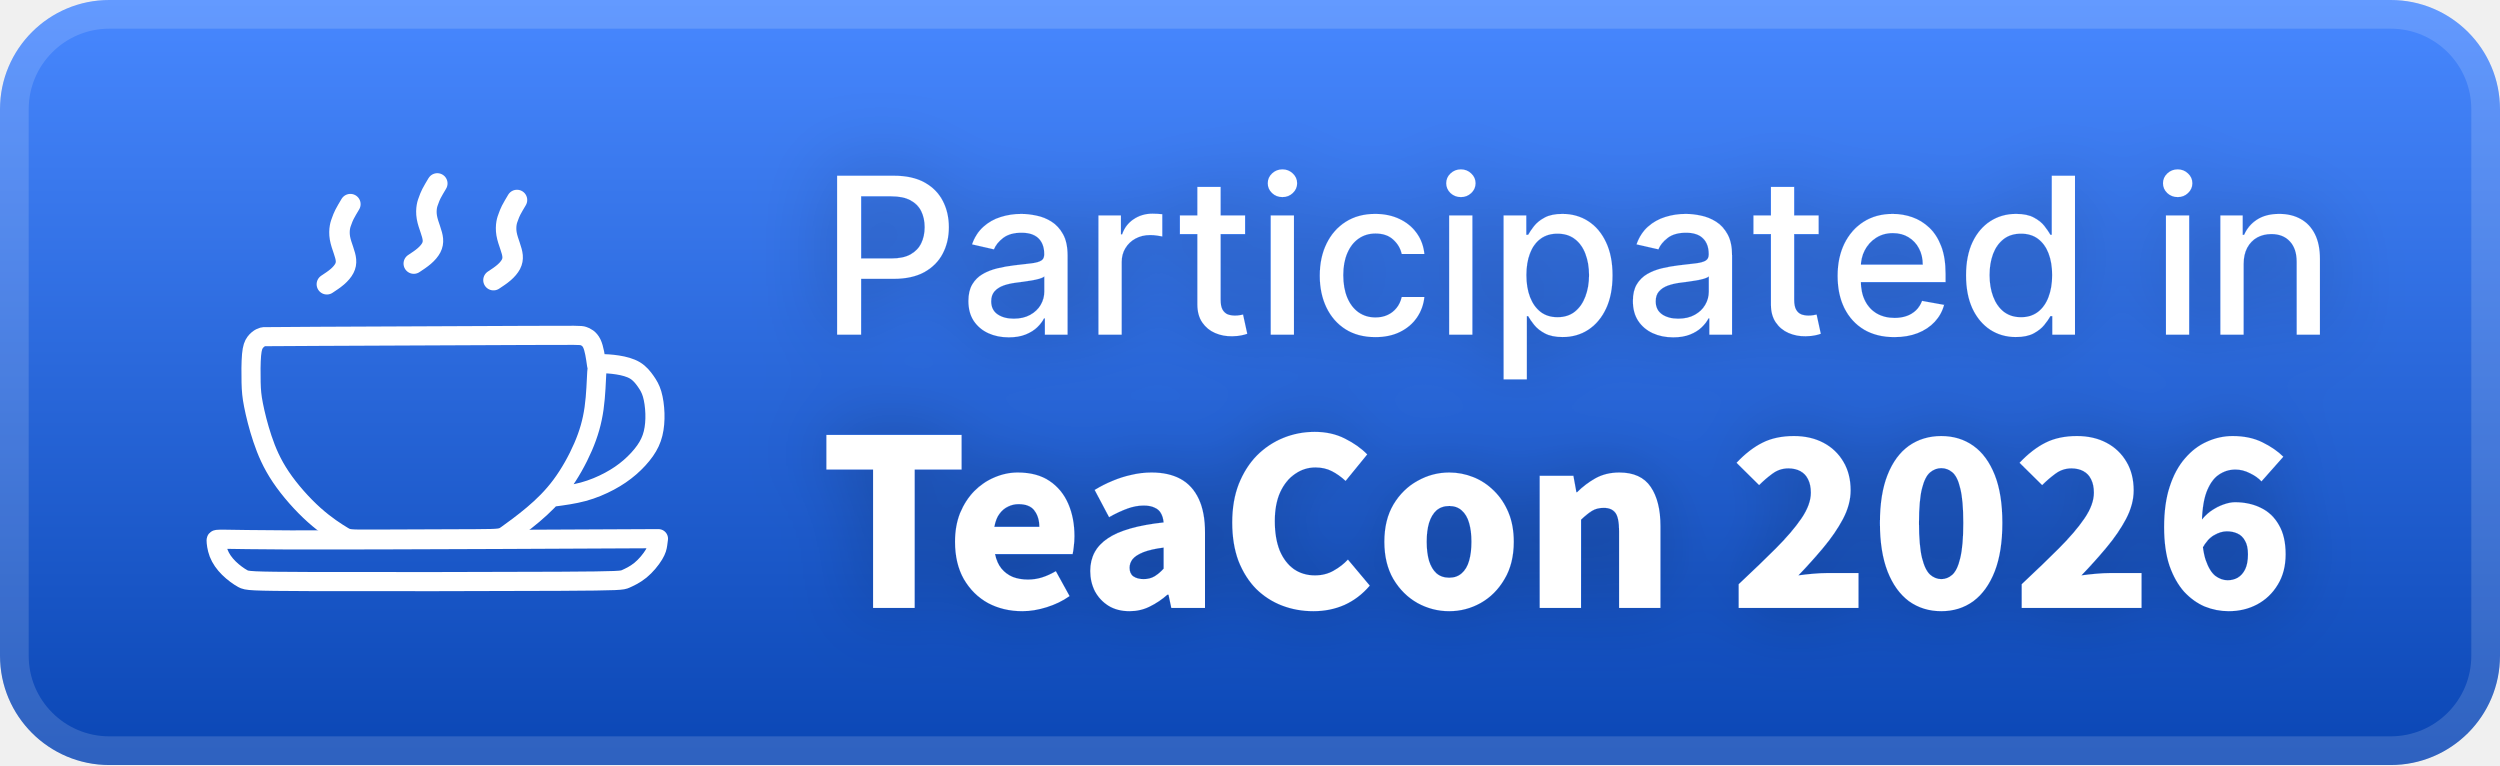
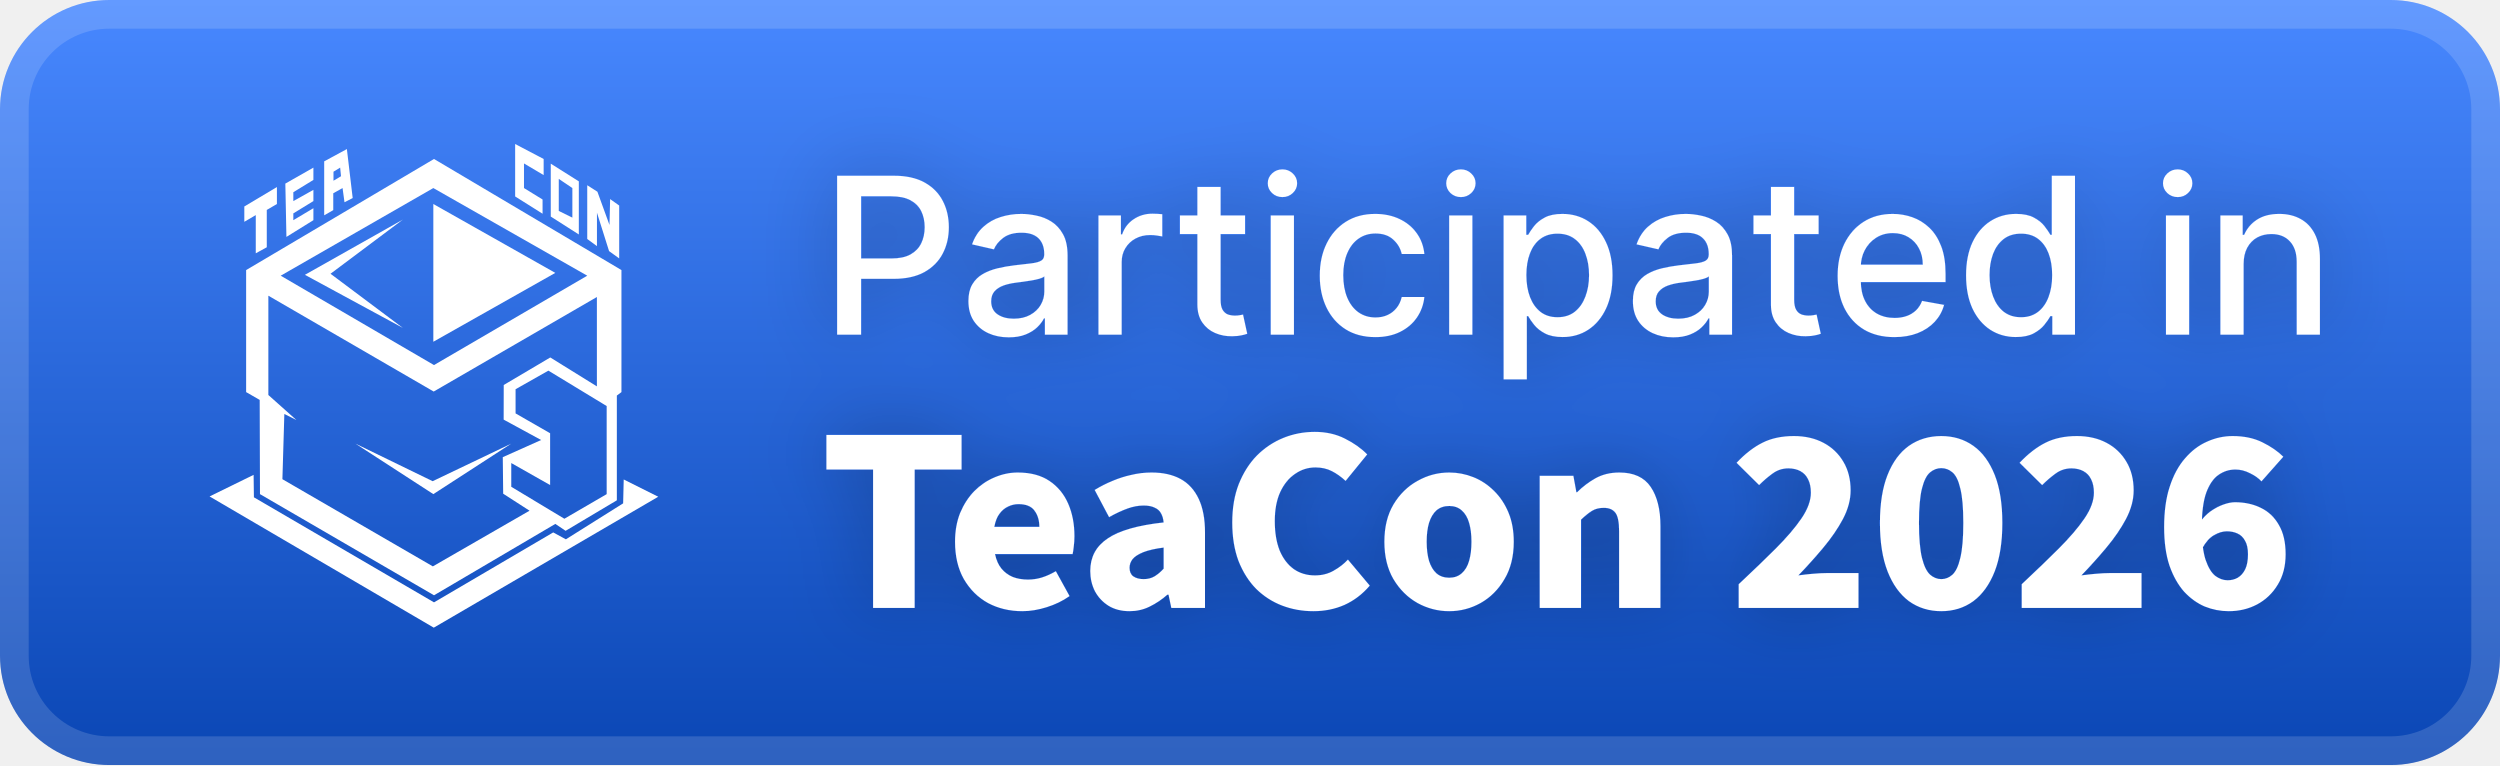
<svg xmlns="http://www.w3.org/2000/svg" width="183" height="56" viewBox="0 0 183 56" fill="none">
  <rect width="183" height="56" rx="8" fill="url(#paint0_linear_18_738)" />
  <rect x="1.05" y="1.05" width="180.9" height="53.9" rx="6.95" stroke="white" stroke-opacity="0.15" stroke-width="2.1" />
-   <path d="M23.927 20.808C24.199 20.629 24.47 20.45 24.696 20.256C24.921 20.061 25.101 19.851 25.206 19.647C25.311 19.444 25.343 19.247 25.325 19.036C25.307 18.825 25.238 18.599 25.145 18.323C25.052 18.048 24.935 17.724 24.883 17.421C24.832 17.118 24.846 16.838 24.882 16.63C24.918 16.422 24.975 16.286 25.024 16.154C25.074 16.021 25.116 15.892 25.219 15.69C25.321 15.489 25.484 15.216 25.647 14.943" stroke="white" stroke-width="1.5" stroke-linecap="round" />
-   <path d="M36.123 20.506C36.394 20.327 36.666 20.148 36.892 19.953C37.117 19.759 37.296 19.548 37.402 19.345C37.507 19.142 37.539 18.945 37.521 18.734C37.502 18.523 37.434 18.297 37.341 18.021C37.248 17.746 37.131 17.421 37.079 17.119C37.028 16.816 37.042 16.535 37.078 16.328C37.114 16.119 37.17 15.984 37.22 15.852C37.27 15.719 37.312 15.59 37.414 15.388C37.517 15.187 37.68 14.914 37.843 14.64" stroke="white" stroke-width="1.5" stroke-linecap="round" />
-   <path d="M30.289 19.294C30.561 19.115 30.833 18.936 31.058 18.741C31.284 18.547 31.463 18.336 31.569 18.133C31.674 17.93 31.706 17.733 31.688 17.522C31.669 17.311 31.601 17.085 31.508 16.809C31.415 16.534 31.297 16.209 31.246 15.906C31.194 15.604 31.209 15.323 31.244 15.115C31.28 14.907 31.337 14.772 31.387 14.639C31.436 14.507 31.479 14.377 31.581 14.176C31.684 13.975 31.847 13.701 32.01 13.428" stroke="white" stroke-width="1.5" stroke-linecap="round" />
-   <path d="M47.873 39.432C47.547 39.434 26.665 39.544 21.262 39.523C15.859 39.502 15.821 39.402 15.821 39.554C15.821 39.706 15.859 40.11 16.008 40.497C16.157 40.884 16.418 41.255 16.752 41.585C17.086 41.915 17.48 42.195 17.773 42.356C18.066 42.517 18.25 42.555 22.832 42.57C27.413 42.584 36.391 42.574 40.924 42.55C45.456 42.527 45.543 42.489 45.798 42.375C46.053 42.261 46.475 42.071 46.877 41.743C47.278 41.416 47.657 40.95 47.869 40.594C48.08 40.238 48.111 40.063 48.146 39.836C48.181 39.609 48.189 39.535 48.199 39.431C48.199 39.431 48.199 39.431 47.873 39.432Z" stroke="white" stroke-width="1.4" stroke-linecap="round" stroke-linejoin="round" />
-   <path d="M43.672 26.733C43.586 26.12 43.498 25.507 43.321 25.141C43.143 24.774 42.874 24.656 42.692 24.596C42.511 24.537 42.416 24.536 38.571 24.553C34.725 24.569 27.128 24.603 23.3 24.62C19.471 24.637 19.412 24.639 19.341 24.645C19.27 24.652 19.187 24.663 19.07 24.725C18.953 24.786 18.803 24.897 18.68 25.063C18.556 25.229 18.463 25.443 18.414 25.978C18.366 26.513 18.364 27.365 18.38 27.987C18.396 28.609 18.429 29 18.557 29.651C18.685 30.302 18.906 31.211 19.211 32.121C19.515 33.031 19.903 33.941 20.558 34.914C21.213 35.888 22.134 36.926 22.995 37.696C23.855 38.466 24.654 38.968 25.07 39.219C25.485 39.47 25.517 39.47 27.384 39.464C29.252 39.458 32.956 39.447 34.824 39.435C36.692 39.423 36.723 39.411 37.125 39.125C37.526 38.84 38.297 38.281 39.027 37.665C39.756 37.049 40.445 36.377 41.074 35.53C41.703 34.684 42.272 33.663 42.685 32.706C43.097 31.749 43.348 30.87 43.486 29.89C43.625 28.909 43.649 27.817 43.684 27.251C43.72 26.685 43.767 26.637 44.025 26.627C44.282 26.616 44.749 26.643 45.212 26.715C45.675 26.788 46.133 26.907 46.482 27.116C46.83 27.326 47.067 27.627 47.265 27.909C47.462 28.191 47.62 28.454 47.735 28.843C47.85 29.233 47.923 29.747 47.94 30.259C47.957 30.771 47.917 31.28 47.806 31.733C47.694 32.186 47.509 32.583 47.221 32.995C46.933 33.406 46.541 33.831 46.105 34.208C45.669 34.586 45.188 34.916 44.62 35.221C44.052 35.526 43.397 35.806 42.695 35.996C41.993 36.186 41.244 36.287 40.494 36.387" stroke="white" stroke-width="1.4" stroke-linecap="round" />
+   <path d="M37.709 10.542V14.381L39.716 15.645V14.603L38.356 13.766V11.964L39.795 12.817V11.637L37.709 10.542Z" fill="white" />
+   <path d="M40.316 11.98V15.852L42.37 17.163V13.275L40.316 11.98ZM41.897 15.93L40.902 15.441V13.094L41.897 13.766V15.93Z" fill="white" />
+   <path d="M42.986 13.559V17.494L43.697 18.016V15.567L44.583 18.38L45.325 18.917V15.045L44.661 14.572L44.614 16.467L43.73 14.034L42.986 13.559Z" fill="white" />
+   <path d="M17.884 15.114L20.27 13.692V14.934L19.528 15.367V18.1L18.722 18.542V15.745L17.884 16.236V15.114Z" fill="white" />
+   <path d="M20.887 13.439L22.941 12.27V13.17L21.472 14.07V14.719L22.941 13.897V14.719L21.472 15.619V16.117L22.941 15.241V16.117L20.966 17.342L20.887 13.439Z" fill="white" />
+   <path d="M25.391 10.911L23.731 11.811V15.761L24.395 15.381V14.148L25.075 13.764L25.217 14.805L25.817 14.497L25.391 10.909V10.911ZM24.411 13.233V12.569L24.9 12.269L24.962 12.9L24.409 13.231L24.411 13.233Z" fill="white" />
+   <path d="M26.017 32.473L31.72 36.17L37.425 32.473L31.669 35.223L26.017 32.473Z" fill="white" />
+   <path d="M22.319 20.117L29.492 24.005L24.194 20.039L29.492 16.072L22.319 20.117Z" fill="white" />
+   <path d="M31.72 14.934V25.016L40.648 19.975L31.72 14.934Z" fill="white" />
+   <path d="M31.769 11.637L18.017 19.769V28.702L19.009 29.273L19.03 36.17L31.77 43.575L40.65 38.35L41.403 38.856L45.153 36.623V28.955L45.49 28.702V19.769L31.769 11.637ZM31.72 13.766L42.986 20.181L31.767 26.723L20.548 20.181L31.719 13.766H31.72ZM31.684 41.459L20.672 35.077L20.814 30.305L21.698 30.747L19.644 28.914V21.645L31.747 28.661L43.692 21.741V28.283L40.28 26.166L36.873 28.181L36.867 30.716L39.611 32.209L36.803 33.464L36.833 36.139L38.762 37.383L31.684 41.459ZM44.409 36.17L41.312 37.972L37.425 35.633V33.895L40.269 35.506V31.714L37.74 30.261V28.491L40.142 27.131L44.408 29.722V36.169L44.409 36.17Z" fill="white" />
+   <path d="M18.564 34.759L15.341 36.339L31.753 45.945L48.184 36.361L45.656 35.097L45.614 36.845L41.422 39.478L40.495 38.973L31.769 44.092L18.586 36.403L18.564 34.759Z" fill="white" />
  <g filter="url(#filter0_d_18_738)">
    <path d="M61.278 24.5V12.864H65.426C66.331 12.864 67.081 13.028 67.676 13.358C68.271 13.688 68.716 14.138 69.011 14.71C69.307 15.278 69.454 15.919 69.454 16.631C69.454 17.347 69.305 17.991 69.006 18.562C68.71 19.131 68.263 19.581 67.665 19.915C67.07 20.244 66.322 20.409 65.421 20.409H62.568V18.921H65.261C65.833 18.921 66.297 18.822 66.653 18.625C67.01 18.424 67.271 18.151 67.438 17.807C67.604 17.462 67.688 17.07 67.688 16.631C67.688 16.191 67.604 15.801 67.438 15.46C67.271 15.119 67.008 14.852 66.648 14.659C66.292 14.466 65.822 14.369 65.239 14.369H63.034V24.5H61.278ZM73.838 24.693C73.285 24.693 72.785 24.591 72.338 24.386C71.891 24.178 71.537 23.877 71.276 23.483C71.018 23.089 70.889 22.606 70.889 22.034C70.889 21.542 70.984 21.136 71.173 20.818C71.363 20.5 71.618 20.248 71.94 20.062C72.262 19.877 72.622 19.737 73.02 19.642C73.418 19.547 73.823 19.475 74.236 19.426C74.758 19.366 75.183 19.316 75.508 19.278C75.834 19.237 76.071 19.171 76.219 19.079C76.367 18.989 76.44 18.841 76.44 18.636V18.597C76.44 18.1 76.3 17.716 76.02 17.443C75.743 17.171 75.331 17.034 74.781 17.034C74.209 17.034 73.758 17.161 73.429 17.415C73.103 17.665 72.878 17.943 72.753 18.25L71.156 17.886C71.346 17.356 71.622 16.928 71.986 16.602C72.353 16.273 72.776 16.034 73.253 15.886C73.73 15.735 74.232 15.659 74.758 15.659C75.107 15.659 75.476 15.701 75.867 15.784C76.26 15.864 76.628 16.011 76.969 16.227C77.313 16.443 77.596 16.752 77.815 17.153C78.035 17.551 78.145 18.068 78.145 18.704V24.5H76.486V23.307H76.418C76.308 23.526 76.143 23.742 75.923 23.954C75.704 24.167 75.421 24.343 75.077 24.483C74.732 24.623 74.319 24.693 73.838 24.693ZM74.207 23.329C74.677 23.329 75.079 23.237 75.412 23.051C75.749 22.866 76.005 22.623 76.179 22.324C76.357 22.021 76.446 21.697 76.446 21.352V20.227C76.385 20.288 76.268 20.345 76.094 20.398C75.923 20.447 75.728 20.491 75.508 20.528C75.289 20.562 75.075 20.595 74.867 20.625C74.658 20.651 74.484 20.674 74.344 20.693C74.014 20.735 73.713 20.805 73.44 20.903C73.171 21.002 72.956 21.144 72.793 21.329C72.633 21.511 72.554 21.754 72.554 22.057C72.554 22.477 72.709 22.796 73.02 23.011C73.331 23.224 73.726 23.329 74.207 23.329ZM80.408 24.5V15.773H82.05V17.159H82.141C82.3 16.689 82.58 16.32 82.981 16.051C83.387 15.778 83.845 15.642 84.356 15.642C84.463 15.642 84.588 15.646 84.731 15.653C84.879 15.661 84.995 15.671 85.078 15.682V17.307C85.01 17.288 84.889 17.267 84.715 17.244C84.54 17.218 84.366 17.204 84.192 17.204C83.79 17.204 83.432 17.29 83.118 17.46C82.807 17.627 82.561 17.86 82.379 18.159C82.197 18.454 82.106 18.792 82.106 19.171V24.5H80.408ZM91.138 15.773V17.136H86.371V15.773H91.138ZM87.649 13.682H89.348V21.938C89.348 22.267 89.397 22.515 89.496 22.682C89.594 22.845 89.721 22.956 89.876 23.017C90.035 23.074 90.208 23.102 90.394 23.102C90.53 23.102 90.649 23.093 90.751 23.074C90.854 23.055 90.933 23.04 90.99 23.028L91.297 24.432C91.198 24.47 91.058 24.508 90.876 24.546C90.695 24.587 90.467 24.61 90.195 24.614C89.748 24.621 89.331 24.542 88.945 24.375C88.558 24.208 88.246 23.951 88.007 23.602C87.769 23.254 87.649 22.816 87.649 22.29V13.682ZM93.017 24.5V15.773H94.716V24.5H93.017ZM93.875 14.426C93.579 14.426 93.326 14.328 93.114 14.131C92.905 13.93 92.801 13.691 92.801 13.415C92.801 13.134 92.905 12.896 93.114 12.699C93.326 12.498 93.579 12.398 93.875 12.398C94.17 12.398 94.422 12.498 94.631 12.699C94.843 12.896 94.949 13.134 94.949 13.415C94.949 13.691 94.843 13.93 94.631 14.131C94.422 14.328 94.17 14.426 93.875 14.426ZM100.678 24.676C99.833 24.676 99.106 24.485 98.496 24.102C97.89 23.716 97.424 23.184 97.098 22.506C96.772 21.828 96.609 21.051 96.609 20.176C96.609 19.29 96.776 18.508 97.109 17.829C97.443 17.148 97.912 16.616 98.519 16.233C99.124 15.85 99.838 15.659 100.66 15.659C101.323 15.659 101.914 15.782 102.433 16.028C102.952 16.271 103.371 16.612 103.689 17.051C104.011 17.491 104.202 18.004 104.263 18.591H102.609C102.518 18.182 102.31 17.829 101.984 17.534C101.662 17.239 101.231 17.091 100.689 17.091C100.215 17.091 99.801 17.216 99.445 17.466C99.092 17.712 98.818 18.064 98.621 18.523C98.424 18.977 98.325 19.515 98.325 20.136C98.325 20.773 98.422 21.322 98.615 21.784C98.808 22.246 99.081 22.604 99.433 22.858C99.789 23.112 100.208 23.239 100.689 23.239C101.011 23.239 101.303 23.18 101.564 23.062C101.829 22.941 102.051 22.769 102.229 22.546C102.41 22.322 102.537 22.053 102.609 21.739H104.263C104.202 22.303 104.018 22.807 103.712 23.25C103.405 23.693 102.994 24.042 102.479 24.296C101.967 24.549 101.367 24.676 100.678 24.676ZM106.08 24.5V15.773H107.778V24.5H106.08ZM106.937 14.426C106.642 14.426 106.388 14.328 106.176 14.131C105.968 13.93 105.864 13.691 105.864 13.415C105.864 13.134 105.968 12.896 106.176 12.699C106.388 12.498 106.642 12.398 106.937 12.398C107.233 12.398 107.485 12.498 107.693 12.699C107.905 12.896 108.011 13.134 108.011 13.415C108.011 13.691 107.905 13.93 107.693 14.131C107.485 14.328 107.233 14.426 106.937 14.426ZM110.064 27.773V15.773H111.723V17.188H111.865C111.964 17.006 112.106 16.796 112.291 16.557C112.477 16.318 112.734 16.11 113.064 15.932C113.393 15.75 113.829 15.659 114.371 15.659C115.075 15.659 115.704 15.837 116.257 16.193C116.81 16.549 117.244 17.062 117.558 17.733C117.876 18.403 118.035 19.21 118.035 20.153C118.035 21.097 117.878 21.905 117.564 22.579C117.25 23.25 116.818 23.767 116.268 24.131C115.719 24.491 115.092 24.671 114.388 24.671C113.857 24.671 113.424 24.581 113.087 24.403C112.753 24.225 112.492 24.017 112.303 23.778C112.113 23.54 111.967 23.328 111.865 23.142H111.763V27.773H110.064ZM111.729 20.136C111.729 20.75 111.818 21.288 111.996 21.75C112.174 22.212 112.431 22.574 112.768 22.835C113.106 23.093 113.518 23.222 114.007 23.222C114.515 23.222 114.939 23.087 115.28 22.818C115.621 22.546 115.878 22.176 116.053 21.71C116.231 21.244 116.32 20.72 116.32 20.136C116.32 19.561 116.232 19.044 116.058 18.585C115.888 18.127 115.63 17.765 115.285 17.5C114.945 17.235 114.518 17.102 114.007 17.102C113.515 17.102 113.098 17.229 112.757 17.483C112.42 17.737 112.164 18.091 111.99 18.546C111.816 19 111.729 19.53 111.729 20.136ZM122.479 24.693C121.926 24.693 121.426 24.591 120.979 24.386C120.532 24.178 120.178 23.877 119.916 23.483C119.659 23.089 119.53 22.606 119.53 22.034C119.53 21.542 119.625 21.136 119.814 20.818C120.003 20.5 120.259 20.248 120.581 20.062C120.903 19.877 121.263 19.737 121.66 19.642C122.058 19.547 122.464 19.475 122.876 19.426C123.399 19.366 123.823 19.316 124.149 19.278C124.475 19.237 124.712 19.171 124.859 19.079C125.007 18.989 125.081 18.841 125.081 18.636V18.597C125.081 18.1 124.941 17.716 124.66 17.443C124.384 17.171 123.971 17.034 123.422 17.034C122.85 17.034 122.399 17.161 122.07 17.415C121.744 17.665 121.518 17.943 121.393 18.25L119.797 17.886C119.986 17.356 120.263 16.928 120.626 16.602C120.994 16.273 121.416 16.034 121.893 15.886C122.371 15.735 122.873 15.659 123.399 15.659C123.748 15.659 124.117 15.701 124.507 15.784C124.901 15.864 125.268 16.011 125.609 16.227C125.954 16.443 126.236 16.752 126.456 17.153C126.676 17.551 126.785 18.068 126.785 18.704V24.5H125.126V23.307H125.058C124.948 23.526 124.784 23.742 124.564 23.954C124.344 24.167 124.062 24.343 123.717 24.483C123.373 24.623 122.96 24.693 122.479 24.693ZM122.848 23.329C123.318 23.329 123.719 23.237 124.053 23.051C124.39 22.866 124.645 22.623 124.82 22.324C124.998 22.021 125.087 21.697 125.087 21.352V20.227C125.026 20.288 124.909 20.345 124.734 20.398C124.564 20.447 124.369 20.491 124.149 20.528C123.929 20.562 123.715 20.595 123.507 20.625C123.299 20.651 123.125 20.674 122.984 20.693C122.655 20.735 122.354 20.805 122.081 20.903C121.812 21.002 121.596 21.144 121.433 21.329C121.274 21.511 121.195 21.754 121.195 22.057C121.195 22.477 121.35 22.796 121.66 23.011C121.971 23.224 122.367 23.329 122.848 23.329ZM133.122 15.773V17.136H128.355V15.773H133.122ZM129.634 13.682H131.332V21.938C131.332 22.267 131.382 22.515 131.48 22.682C131.579 22.845 131.705 22.956 131.861 23.017C132.02 23.074 132.192 23.102 132.378 23.102C132.514 23.102 132.634 23.093 132.736 23.074C132.838 23.055 132.918 23.04 132.974 23.028L133.281 24.432C133.183 24.47 133.043 24.508 132.861 24.546C132.679 24.587 132.452 24.61 132.179 24.614C131.732 24.621 131.315 24.542 130.929 24.375C130.543 24.208 130.23 23.951 129.991 23.602C129.753 23.254 129.634 22.816 129.634 22.29V13.682ZM138.669 24.676C137.809 24.676 137.069 24.492 136.447 24.125C135.83 23.754 135.353 23.233 135.016 22.562C134.682 21.888 134.516 21.099 134.516 20.193C134.516 19.299 134.682 18.511 135.016 17.829C135.353 17.148 135.822 16.616 136.425 16.233C137.031 15.85 137.739 15.659 138.55 15.659C139.042 15.659 139.519 15.741 139.982 15.903C140.444 16.066 140.858 16.322 141.226 16.671C141.593 17.019 141.883 17.472 142.095 18.028C142.307 18.581 142.413 19.254 142.413 20.046V20.648H135.476V19.375H140.749C140.749 18.928 140.658 18.532 140.476 18.188C140.294 17.839 140.038 17.564 139.709 17.364C139.383 17.163 139 17.062 138.561 17.062C138.084 17.062 137.667 17.18 137.311 17.415C136.959 17.646 136.686 17.949 136.493 18.324C136.303 18.695 136.209 19.099 136.209 19.534V20.528C136.209 21.112 136.311 21.608 136.516 22.017C136.724 22.426 137.014 22.739 137.385 22.954C137.756 23.167 138.19 23.273 138.686 23.273C139.008 23.273 139.302 23.227 139.567 23.136C139.832 23.042 140.061 22.901 140.254 22.716C140.447 22.53 140.595 22.301 140.697 22.028L142.305 22.318C142.177 22.792 141.946 23.206 141.612 23.562C141.283 23.915 140.868 24.189 140.368 24.386C139.872 24.579 139.305 24.676 138.669 24.676ZM147.565 24.671C146.861 24.671 146.232 24.491 145.679 24.131C145.13 23.767 144.698 23.25 144.383 22.579C144.073 21.905 143.918 21.097 143.918 20.153C143.918 19.21 144.075 18.403 144.389 17.733C144.707 17.062 145.143 16.549 145.696 16.193C146.249 15.837 146.876 15.659 147.577 15.659C148.118 15.659 148.554 15.75 148.883 15.932C149.217 16.11 149.474 16.318 149.656 16.557C149.842 16.796 149.986 17.006 150.088 17.188H150.19V12.864H151.889V24.5H150.23V23.142H150.088C149.986 23.328 149.838 23.54 149.645 23.778C149.455 24.017 149.194 24.225 148.861 24.403C148.527 24.581 148.096 24.671 147.565 24.671ZM147.94 23.222C148.429 23.222 148.842 23.093 149.179 22.835C149.52 22.574 149.777 22.212 149.952 21.75C150.13 21.288 150.219 20.75 150.219 20.136C150.219 19.53 150.132 19 149.957 18.546C149.783 18.091 149.527 17.737 149.19 17.483C148.853 17.229 148.437 17.102 147.94 17.102C147.429 17.102 147.003 17.235 146.662 17.5C146.321 17.765 146.063 18.127 145.889 18.585C145.719 19.044 145.633 19.561 145.633 20.136C145.633 20.72 145.721 21.244 145.895 21.71C146.069 22.176 146.327 22.546 146.668 22.818C147.012 23.087 147.437 23.222 147.94 23.222ZM158.548 24.5V15.773H160.247V24.5H158.548ZM159.406 14.426C159.111 14.426 158.857 14.328 158.645 14.131C158.437 13.93 158.332 13.691 158.332 13.415C158.332 13.134 158.437 12.896 158.645 12.699C158.857 12.498 159.111 12.398 159.406 12.398C159.702 12.398 159.954 12.498 160.162 12.699C160.374 12.896 160.48 13.134 160.48 13.415C160.48 13.691 160.374 13.93 160.162 14.131C159.954 14.328 159.702 14.426 159.406 14.426ZM164.232 19.318V24.5H162.533V15.773H164.163V17.193H164.271C164.472 16.731 164.786 16.36 165.214 16.079C165.646 15.799 166.19 15.659 166.845 15.659C167.44 15.659 167.961 15.784 168.408 16.034C168.855 16.28 169.201 16.648 169.447 17.136C169.694 17.625 169.817 18.229 169.817 18.949V24.5H168.118V19.153C168.118 18.521 167.953 18.026 167.624 17.671C167.294 17.311 166.841 17.131 166.266 17.131C165.872 17.131 165.521 17.216 165.214 17.386C164.911 17.557 164.671 17.807 164.493 18.136C164.319 18.462 164.232 18.856 164.232 19.318Z" fill="white" />
    <path d="M63.91 44.5V34.368H60.493V31.835H70.387V34.368H66.953V44.5H63.91ZM74.841 44.738C73.911 44.738 73.073 44.54 72.325 44.143C71.588 43.735 70.999 43.151 70.556 42.392C70.126 41.633 69.91 40.72 69.91 39.655C69.91 38.873 70.035 38.17 70.284 37.547C70.545 36.924 70.891 36.391 71.322 35.949C71.763 35.507 72.257 35.173 72.8 34.946C73.356 34.708 73.922 34.589 74.501 34.589C75.43 34.589 76.201 34.793 76.812 35.201C77.424 35.609 77.883 36.164 78.189 36.867C78.496 37.57 78.648 38.363 78.648 39.247C78.648 39.519 78.632 39.774 78.597 40.012C78.575 40.25 78.546 40.431 78.513 40.556H72.835C72.925 40.998 73.084 41.355 73.311 41.627C73.537 41.899 73.815 42.103 74.144 42.239C74.472 42.364 74.841 42.426 75.249 42.426C75.6 42.426 75.94 42.375 76.269 42.273C76.597 42.171 76.937 42.018 77.288 41.814L78.291 43.633C77.793 43.984 77.232 44.256 76.609 44.449C75.996 44.642 75.407 44.738 74.841 44.738ZM72.784 38.567H76.082C76.082 38.091 75.963 37.694 75.725 37.377C75.498 37.06 75.107 36.901 74.552 36.901C74.279 36.901 74.019 36.963 73.769 37.088C73.531 37.201 73.322 37.383 73.141 37.632C72.971 37.87 72.852 38.182 72.784 38.567ZM82.681 44.738C82.091 44.738 81.581 44.608 81.151 44.347C80.72 44.075 80.386 43.718 80.148 43.276C79.921 42.823 79.808 42.33 79.808 41.797C79.808 40.777 80.233 39.984 81.083 39.417C81.933 38.839 83.298 38.448 85.18 38.244C85.157 37.983 85.095 37.762 84.993 37.581C84.891 37.388 84.732 37.247 84.517 37.156C84.313 37.054 84.046 37.003 83.718 37.003C83.332 37.003 82.936 37.077 82.528 37.224C82.12 37.371 81.672 37.581 81.185 37.853L80.131 35.864C80.561 35.603 80.998 35.382 81.44 35.201C81.893 35.008 82.358 34.861 82.834 34.759C83.31 34.646 83.797 34.589 84.296 34.589C85.134 34.589 85.843 34.748 86.421 35.065C86.999 35.382 87.441 35.87 87.747 36.527C88.053 37.173 88.206 38 88.206 39.009V44.5H85.741L85.537 43.531H85.452C85.055 43.882 84.624 44.171 84.16 44.398C83.706 44.625 83.213 44.738 82.681 44.738ZM83.718 42.392C84.024 42.392 84.29 42.324 84.517 42.188C84.743 42.052 84.964 41.865 85.18 41.627V40.08C84.556 40.159 84.058 40.273 83.684 40.42C83.321 40.567 83.06 40.737 82.902 40.93C82.754 41.123 82.681 41.332 82.681 41.559C82.681 41.842 82.771 42.052 82.953 42.188C83.145 42.324 83.4 42.392 83.718 42.392ZM96.135 44.738C95.331 44.738 94.571 44.602 93.857 44.33C93.143 44.058 92.509 43.65 91.953 43.106C91.409 42.551 90.979 41.871 90.661 41.066C90.355 40.25 90.202 39.309 90.202 38.244C90.202 37.19 90.361 36.255 90.678 35.439C91.007 34.612 91.449 33.915 92.004 33.348C92.571 32.781 93.217 32.351 93.942 32.056C94.668 31.761 95.433 31.614 96.237 31.614C97.065 31.614 97.801 31.778 98.447 32.107C99.105 32.436 99.649 32.821 100.079 33.263L98.498 35.201C98.181 34.906 97.847 34.668 97.495 34.487C97.144 34.306 96.742 34.215 96.288 34.215C95.744 34.215 95.246 34.374 94.792 34.691C94.339 34.997 93.976 35.445 93.704 36.034C93.444 36.612 93.313 37.315 93.313 38.142C93.313 38.981 93.432 39.7 93.67 40.301C93.92 40.89 94.265 41.344 94.707 41.661C95.149 41.967 95.665 42.12 96.254 42.12C96.764 42.12 97.218 42.007 97.614 41.78C98.022 41.553 98.374 41.281 98.668 40.964L100.266 42.868C99.734 43.491 99.116 43.962 98.413 44.279C97.722 44.585 96.963 44.738 96.135 44.738ZM106.08 44.738C105.264 44.738 104.494 44.54 103.768 44.143C103.043 43.735 102.454 43.151 102 42.392C101.558 41.633 101.337 40.72 101.337 39.655C101.337 38.59 101.558 37.683 102 36.935C102.454 36.176 103.043 35.598 103.768 35.201C104.494 34.793 105.264 34.589 106.08 34.589C106.692 34.589 107.282 34.702 107.848 34.929C108.415 35.156 108.919 35.49 109.361 35.932C109.803 36.363 110.155 36.89 110.415 37.513C110.676 38.136 110.806 38.85 110.806 39.655C110.806 40.72 110.58 41.633 110.126 42.392C109.684 43.151 109.101 43.735 108.375 44.143C107.661 44.54 106.896 44.738 106.08 44.738ZM106.08 42.29C106.454 42.29 106.76 42.182 106.998 41.967C107.248 41.752 107.429 41.446 107.542 41.049C107.656 40.652 107.712 40.188 107.712 39.655C107.712 39.122 107.656 38.663 107.542 38.278C107.429 37.881 107.248 37.575 106.998 37.36C106.76 37.145 106.454 37.037 106.08 37.037C105.706 37.037 105.395 37.145 105.145 37.36C104.907 37.575 104.726 37.881 104.601 38.278C104.488 38.663 104.431 39.122 104.431 39.655C104.431 40.188 104.488 40.652 104.601 41.049C104.726 41.446 104.907 41.752 105.145 41.967C105.395 42.182 105.706 42.29 106.08 42.29ZM112.705 44.5V34.827H115.17L115.391 36.034H115.442C115.839 35.637 116.287 35.297 116.785 35.014C117.295 34.731 117.879 34.589 118.536 34.589C119.59 34.589 120.355 34.94 120.831 35.643C121.307 36.346 121.545 37.303 121.545 38.516V44.5H118.519V38.89C118.519 38.221 118.429 37.768 118.247 37.53C118.066 37.292 117.783 37.173 117.397 37.173C117.057 37.173 116.768 37.247 116.53 37.394C116.292 37.541 116.026 37.757 115.731 38.04V44.5H112.705ZM127.27 44.5V42.766C128.29 41.814 129.196 40.941 129.99 40.148C130.794 39.343 131.423 38.607 131.877 37.938C132.33 37.269 132.557 36.646 132.557 36.068C132.557 35.671 132.489 35.343 132.353 35.082C132.228 34.821 132.041 34.623 131.792 34.487C131.542 34.351 131.248 34.283 130.908 34.283C130.477 34.283 130.086 34.413 129.735 34.674C129.395 34.923 129.072 35.201 128.766 35.507L127.117 33.875C127.74 33.218 128.369 32.73 129.004 32.413C129.65 32.084 130.42 31.92 131.316 31.92C132.132 31.92 132.851 32.084 133.475 32.413C134.098 32.742 134.585 33.206 134.937 33.807C135.288 34.396 135.464 35.093 135.464 35.898C135.464 36.578 135.277 37.275 134.903 37.989C134.529 38.692 134.047 39.394 133.458 40.097C132.88 40.788 132.273 41.463 131.639 42.12C131.956 42.075 132.307 42.035 132.693 42.001C133.089 41.967 133.429 41.95 133.713 41.95H136.042V44.5H127.27ZM142.1 44.738C141.205 44.738 140.417 44.494 139.737 44.007C139.068 43.508 138.547 42.783 138.173 41.831C137.799 40.868 137.612 39.683 137.612 38.278C137.612 36.873 137.799 35.7 138.173 34.759C138.547 33.818 139.068 33.11 139.737 32.634C140.417 32.158 141.205 31.92 142.1 31.92C142.995 31.92 143.777 32.158 144.446 32.634C145.115 33.11 145.636 33.818 146.01 34.759C146.384 35.7 146.571 36.873 146.571 38.278C146.571 39.683 146.384 40.868 146.01 41.831C145.636 42.783 145.115 43.508 144.446 44.007C143.777 44.494 142.995 44.738 142.1 44.738ZM142.1 42.392C142.406 42.392 142.678 42.284 142.916 42.069C143.165 41.842 143.358 41.434 143.494 40.845C143.641 40.244 143.715 39.389 143.715 38.278C143.715 37.167 143.641 36.323 143.494 35.745C143.358 35.167 143.165 34.776 142.916 34.572C142.678 34.368 142.406 34.266 142.1 34.266C141.805 34.266 141.533 34.368 141.284 34.572C141.035 34.776 140.836 35.167 140.689 35.745C140.542 36.323 140.468 37.167 140.468 38.278C140.468 39.389 140.542 40.244 140.689 40.845C140.836 41.434 141.035 41.842 141.284 42.069C141.533 42.284 141.805 42.392 142.1 42.392ZM147.988 44.5V42.766C149.008 41.814 149.915 40.941 150.708 40.148C151.513 39.343 152.142 38.607 152.595 37.938C153.049 37.269 153.275 36.646 153.275 36.068C153.275 35.671 153.207 35.343 153.071 35.082C152.947 34.821 152.76 34.623 152.51 34.487C152.261 34.351 151.966 34.283 151.626 34.283C151.196 34.283 150.805 34.413 150.453 34.674C150.113 34.923 149.79 35.201 149.484 35.507L147.835 33.875C148.459 33.218 149.088 32.73 149.722 32.413C150.368 32.084 151.139 31.92 152.034 31.92C152.85 31.92 153.57 32.084 154.193 32.413C154.817 32.742 155.304 33.206 155.655 33.807C156.007 34.396 156.182 35.093 156.182 35.898C156.182 36.578 155.995 37.275 155.621 37.989C155.247 38.692 154.766 39.394 154.176 40.097C153.598 40.788 152.992 41.463 152.357 42.12C152.675 42.075 153.026 42.035 153.411 42.001C153.808 41.967 154.148 41.95 154.431 41.95H156.76V44.5H147.988ZM163.142 44.738C162.541 44.738 161.957 44.625 161.391 44.398C160.835 44.16 160.331 43.797 159.878 43.31C159.436 42.811 159.079 42.177 158.807 41.406C158.546 40.624 158.416 39.683 158.416 38.584C158.416 37.439 158.552 36.453 158.824 35.626C159.096 34.787 159.47 34.096 159.946 33.552C160.422 32.997 160.96 32.589 161.561 32.328C162.161 32.056 162.785 31.92 163.431 31.92C164.269 31.92 164.995 32.073 165.607 32.379C166.23 32.685 166.74 33.036 167.137 33.433L165.539 35.235C165.335 35.008 165.057 34.81 164.706 34.64C164.354 34.459 163.997 34.368 163.635 34.368C163.181 34.368 162.768 34.498 162.394 34.759C162.02 35.02 161.719 35.456 161.493 36.068C161.277 36.68 161.17 37.519 161.17 38.584C161.17 39.604 161.26 40.397 161.442 40.964C161.634 41.531 161.872 41.927 162.156 42.154C162.45 42.369 162.751 42.477 163.057 42.477C163.329 42.477 163.578 42.415 163.805 42.29C164.031 42.154 164.213 41.95 164.349 41.678C164.485 41.395 164.553 41.026 164.553 40.573C164.553 40.142 164.479 39.808 164.332 39.57C164.196 39.321 164.009 39.145 163.771 39.043C163.544 38.941 163.289 38.89 163.006 38.89C162.7 38.89 162.382 38.986 162.054 39.179C161.736 39.36 161.447 39.689 161.187 40.165L161.051 38.21C161.266 37.904 161.521 37.643 161.816 37.428C162.122 37.213 162.433 37.048 162.751 36.935C163.068 36.822 163.351 36.765 163.601 36.765C164.303 36.765 164.932 36.901 165.488 37.173C166.054 37.445 166.496 37.864 166.814 38.431C167.142 38.986 167.307 39.7 167.307 40.573C167.307 41.434 167.114 42.177 166.729 42.8C166.355 43.423 165.85 43.905 165.216 44.245C164.592 44.574 163.901 44.738 163.142 44.738Z" fill="white" />
  </g>
  <defs>
    <filter id="filter0_d_18_738" x="54.4" y="3.9" width="122.2" height="48.2" filterUnits="userSpaceOnUse" color-interpolation-filters="sRGB">
      <feFlood flood-opacity="0" result="BackgroundImageFix" />
      <feColorMatrix in="SourceAlpha" type="matrix" values="0 0 0 0 0 0 0 0 0 0 0 0 0 0 0 0 0 0 127 0" result="hardAlpha" />
      <feOffset />
      <feGaussianBlur stdDeviation="2.8" />
      <feComposite in2="hardAlpha" operator="out" />
      <feColorMatrix type="matrix" values="0 0 0 0 0 0 0 0 0 0 0 0 0 0 0 0 0 0 0.25 0" />
      <feBlend mode="normal" in2="BackgroundImageFix" result="effect1_dropShadow_18_738" />
      <feBlend mode="normal" in="SourceGraphic" in2="effect1_dropShadow_18_738" result="shape" />
    </filter>
    <linearGradient id="paint0_linear_18_738" x1="91.5" y1="0" x2="91.5" y2="56" gradientUnits="userSpaceOnUse">
      <stop stop-color="#4888FF" />
      <stop offset="1" stop-color="#0A46B4" />
    </linearGradient>
  </defs>
</svg>
